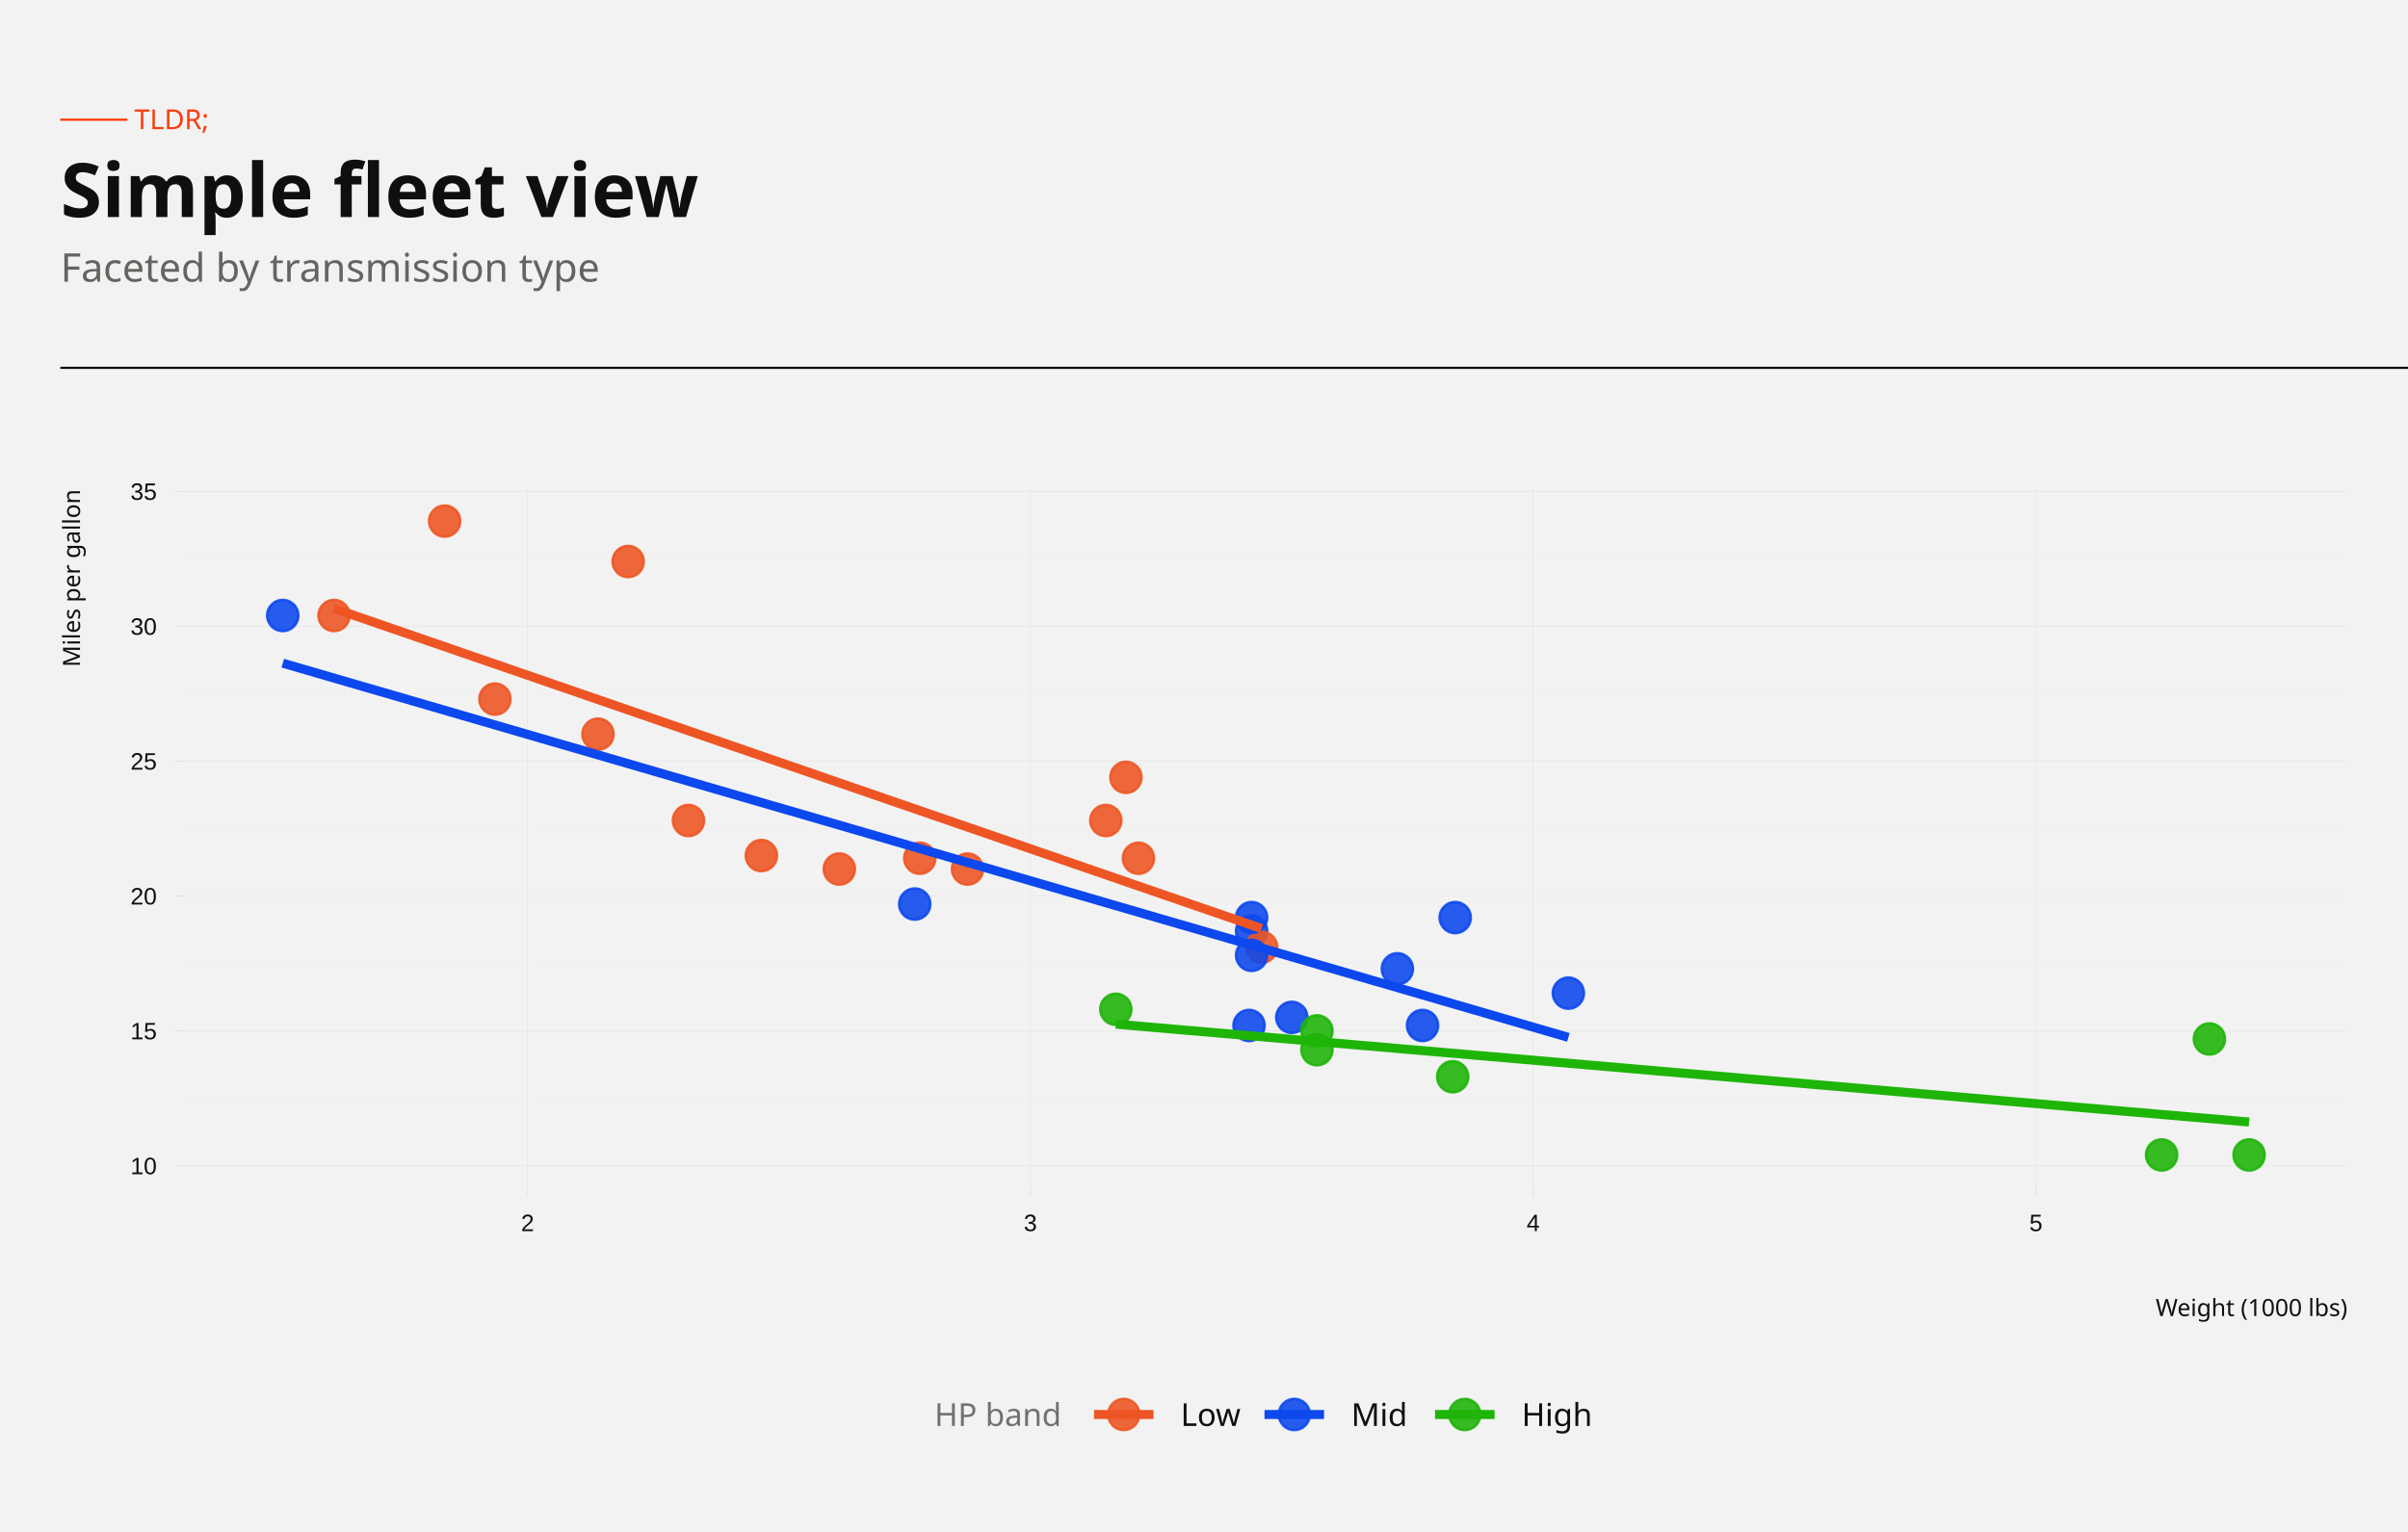
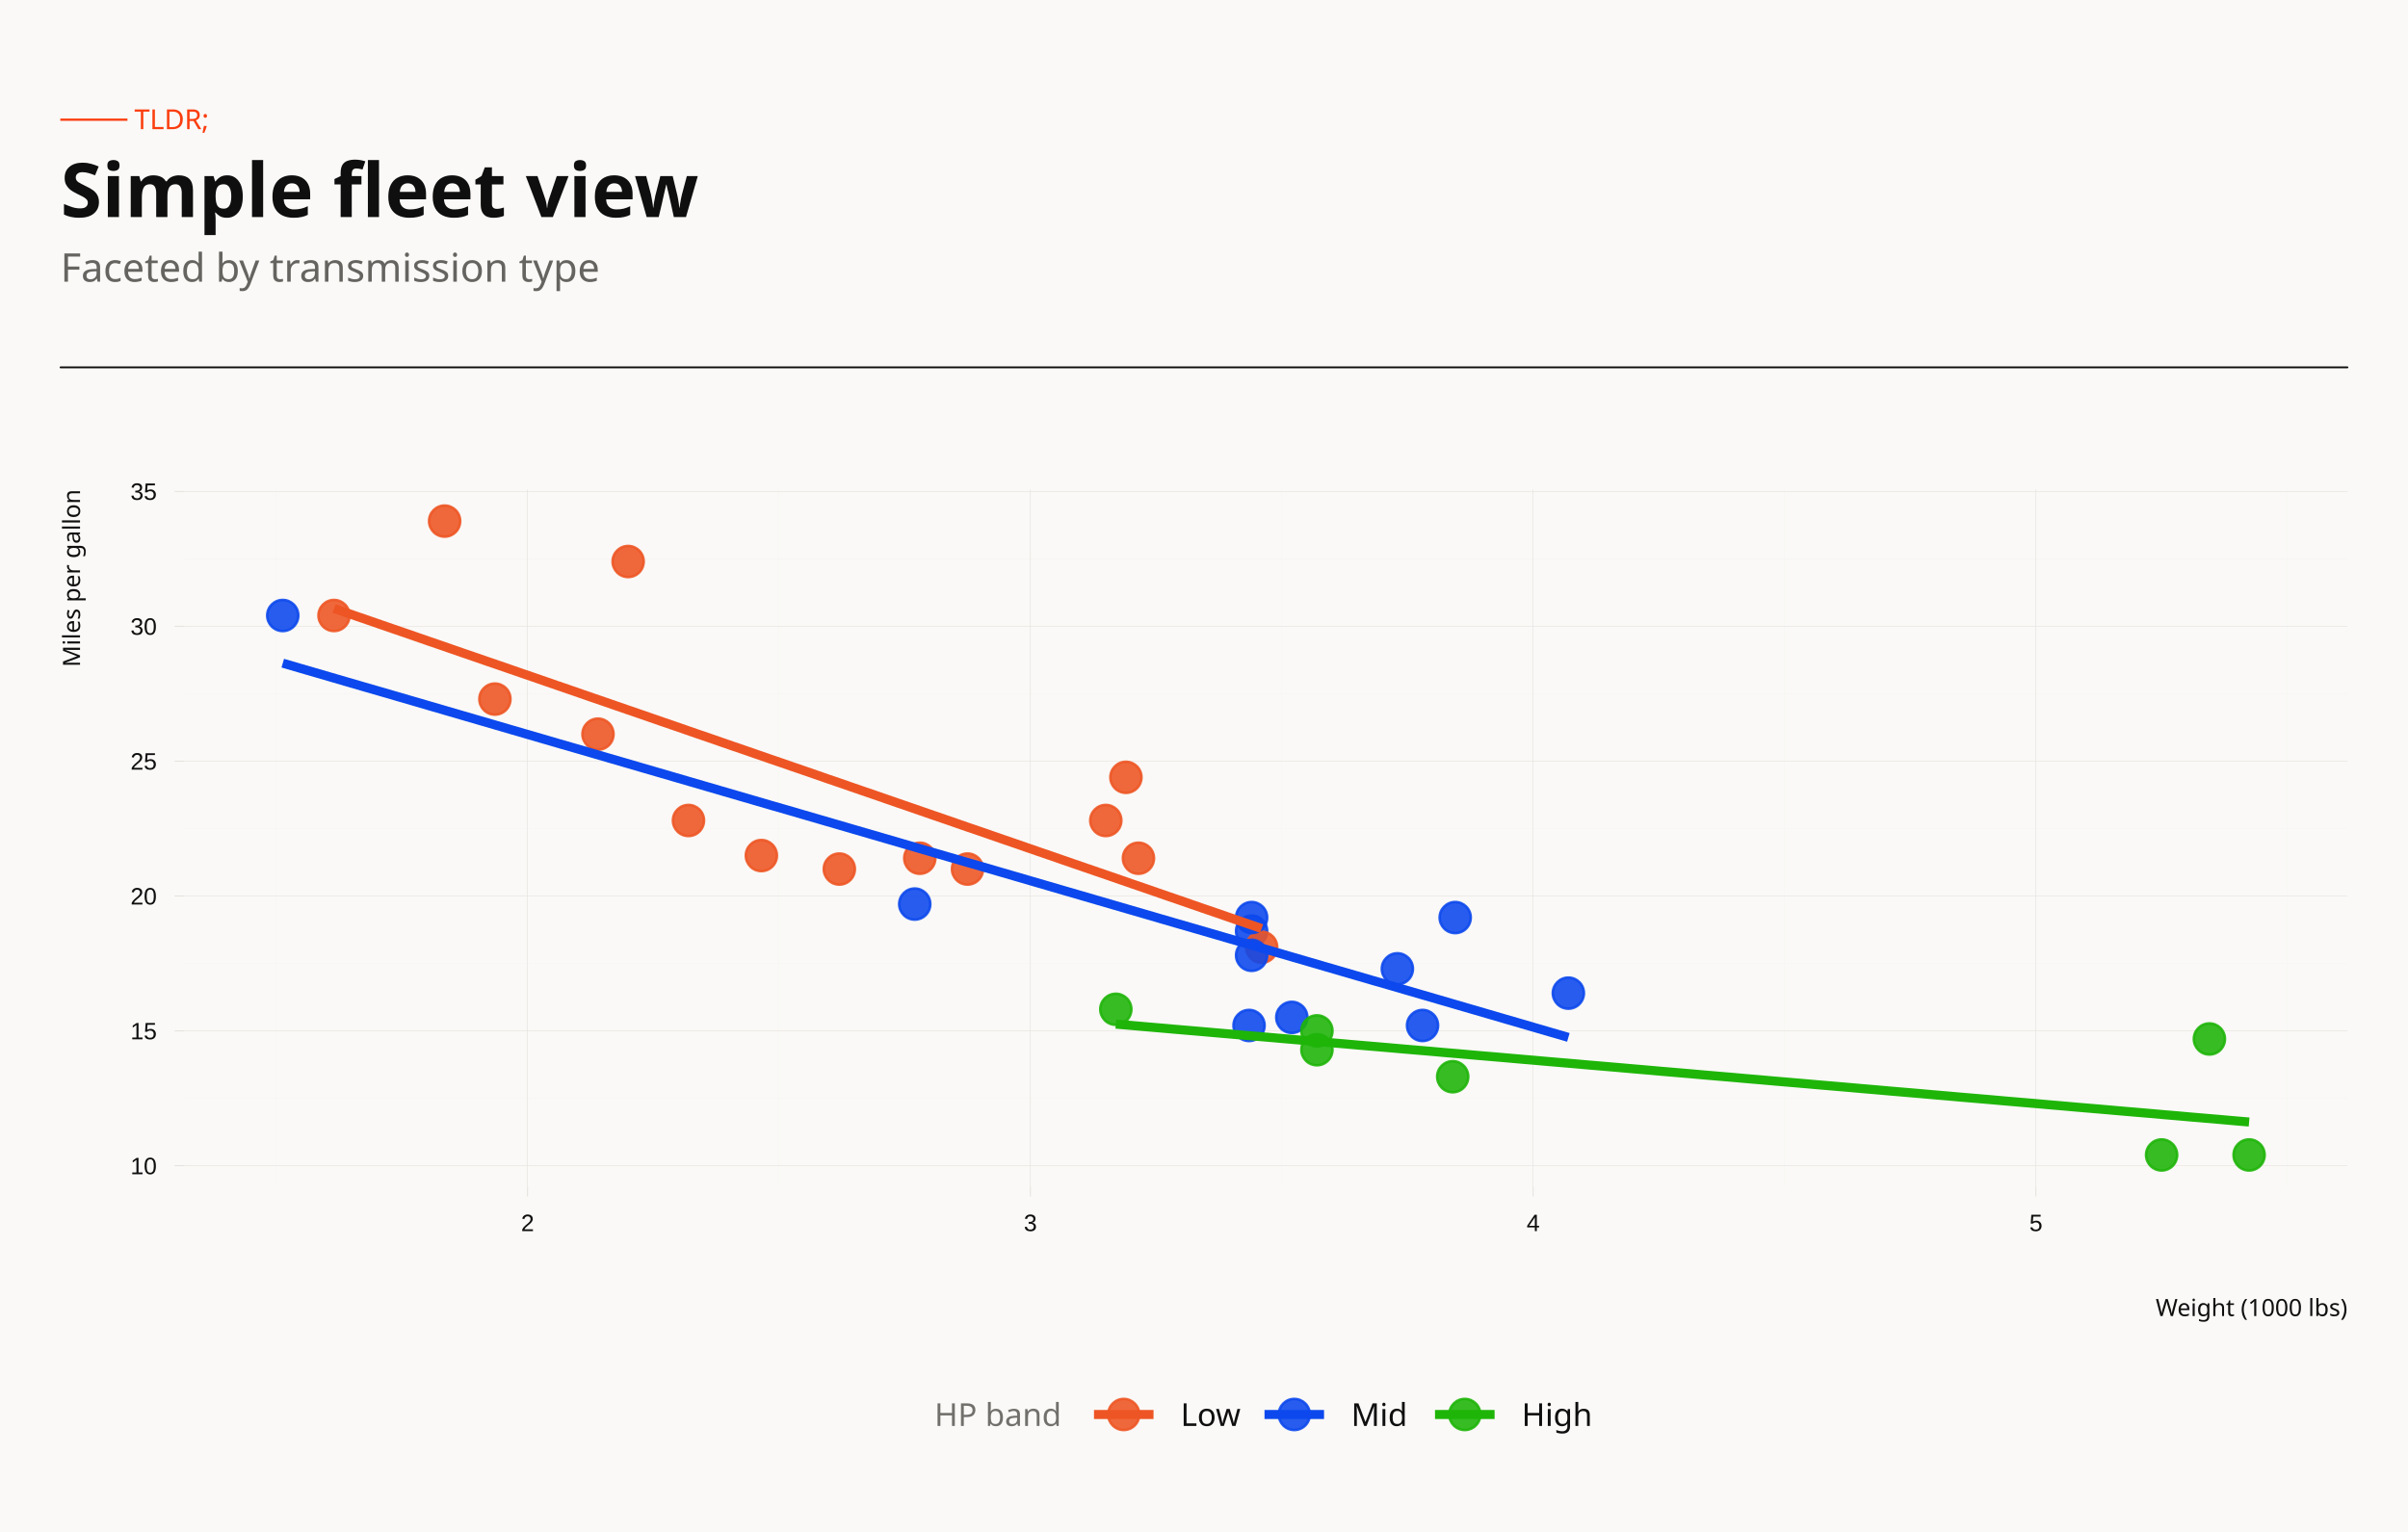
<svg xmlns="http://www.w3.org/2000/svg" width="396.00pt" height="252.00pt" viewBox="0 0 396.00 252.00">
  <g class="svglite">
    <defs>
      <style type="text/css">
    .svglite line, .svglite polyline, .svglite polygon, .svglite path, .svglite rect, .svglite circle {
      fill: none;
      stroke: #000000;
      stroke-linecap: round;
      stroke-linejoin: round;
      stroke-miterlimit: 10.00;
    }
    .svglite text {
      white-space: pre;
    }
    .svglite g.glyphgroup path {
      fill: inherit;
      stroke: none;
    }
  </style>
    </defs>
    <rect width="100%" height="100%" style="stroke: none; fill: none;" />
    <defs>
      <clipPath id="cpMC4wMHwzOTYuMDB8MC4wMHwyNTIuMDA=">
        <rect x="0.00" y="0.00" width="396.00" height="252.00" />
      </clipPath>
    </defs>
    <g clip-path="url(#cpMC4wMHwzOTYuMDB8MC4wMHwyNTIuMDA=)">
-       <rect x="0.00" y="0.00" width="396.00" height="252.00" style="stroke-width: 0.63; stroke: none; fill: #F2F2F2;" />
+       <rect x="0.00" y="0.00" width="396.00" height="252.00" style="stroke-width: 0.63; stroke: none; fill: #FAF9F7;" />
    </g>
    <defs>
      <clipPath id="cpMzAuMzN8Mzg2LjA0fDgwLjUwfDE5NS4yMA==">
        <rect x="30.33" y="80.50" width="355.71" height="114.70" />
      </clipPath>
    </defs>
    <g clip-path="url(#cpMzAuMzN8Mzg2LjA0fDgwLjUwfDE5NS4yMA==)">
-       <rect x="30.33" y="80.50" width="355.71" height="114.70" style="stroke-width: 0.63; stroke: none; fill: #F2F2F2;" />
-       <polyline points="30.33,180.67 386.04,180.67 " style="stroke-width: 0.043; stroke: #EAEAEA; stroke-linecap: butt;" />
-       <polyline points="30.33,158.48 386.04,158.48 " style="stroke-width: 0.043; stroke: #EAEAEA; stroke-linecap: butt;" />
-       <polyline points="30.33,136.30 386.04,136.30 " style="stroke-width: 0.043; stroke: #EAEAEA; stroke-linecap: butt;" />
-       <polyline points="30.33,114.11 386.04,114.11 " style="stroke-width: 0.043; stroke: #EAEAEA; stroke-linecap: butt;" />
-       <polyline points="30.33,91.93 386.04,91.93 " style="stroke-width: 0.043; stroke: #EAEAEA; stroke-linecap: butt;" />
-       <polyline points="45.42,195.20 45.42,80.50 " style="stroke-width: 0.043; stroke: #EAEAEA; stroke-linecap: butt;" />
-       <polyline points="128.10,195.20 128.10,80.50 " style="stroke-width: 0.043; stroke: #EAEAEA; stroke-linecap: butt;" />
-       <polyline points="210.79,195.20 210.79,80.50 " style="stroke-width: 0.043; stroke: #EAEAEA; stroke-linecap: butt;" />
-       <polyline points="293.47,195.20 293.47,80.50 " style="stroke-width: 0.043; stroke: #EAEAEA; stroke-linecap: butt;" />
-       <polyline points="376.15,195.20 376.15,80.50 " style="stroke-width: 0.043; stroke: #EAEAEA; stroke-linecap: butt;" />
-       <polyline points="30.33,191.76 386.04,191.76 " style="stroke-width: 0.085; stroke: #E0E0E0; stroke-linecap: butt;" />
-       <polyline points="30.33,169.58 386.04,169.58 " style="stroke-width: 0.085; stroke: #E0E0E0; stroke-linecap: butt;" />
-       <polyline points="30.33,147.39 386.04,147.39 " style="stroke-width: 0.085; stroke: #E0E0E0; stroke-linecap: butt;" />
-       <polyline points="30.33,125.21 386.04,125.21 " style="stroke-width: 0.085; stroke: #E0E0E0; stroke-linecap: butt;" />
-       <polyline points="30.33,103.02 386.04,103.02 " style="stroke-width: 0.085; stroke: #E0E0E0; stroke-linecap: butt;" />
-       <polyline points="30.33,80.84 386.04,80.84 " style="stroke-width: 0.085; stroke: #E0E0E0; stroke-linecap: butt;" />
-       <polyline points="86.76,195.20 86.76,80.50 " style="stroke-width: 0.085; stroke: #E0E0E0; stroke-linecap: butt;" />
-       <polyline points="169.45,195.20 169.45,80.50 " style="stroke-width: 0.085; stroke: #E0E0E0; stroke-linecap: butt;" />
-       <polyline points="252.13,195.20 252.13,80.50 " style="stroke-width: 0.085; stroke: #E0E0E0; stroke-linecap: butt;" />
-       <polyline points="334.81,195.20 334.81,80.50 " style="stroke-width: 0.085; stroke: #E0E0E0; stroke-linecap: butt;" />
+       <rect x="30.33" y="80.50" width="355.71" height="114.70" style="stroke-width: 0.63; stroke: none; fill: #FAF9F7;" />
+       <polyline points="30.33,180.67 386.04,180.67 " style="stroke-width: 0.043; stroke: #F1F0ED; stroke-linecap: butt;" />
+       <polyline points="30.33,158.48 386.04,158.48 " style="stroke-width: 0.043; stroke: #F1F0ED; stroke-linecap: butt;" />
+       <polyline points="30.33,136.30 386.04,136.30 " style="stroke-width: 0.043; stroke: #F1F0ED; stroke-linecap: butt;" />
+       <polyline points="30.33,114.11 386.04,114.11 " style="stroke-width: 0.043; stroke: #F1F0ED; stroke-linecap: butt;" />
+       <polyline points="30.33,91.93 386.04,91.93 " style="stroke-width: 0.043; stroke: #F1F0ED; stroke-linecap: butt;" />
+       <polyline points="45.42,195.20 45.42,80.50 " style="stroke-width: 0.043; stroke: #F1F0ED; stroke-linecap: butt;" />
+       <polyline points="128.10,195.20 128.10,80.50 " style="stroke-width: 0.043; stroke: #F1F0ED; stroke-linecap: butt;" />
+       <polyline points="210.79,195.20 210.79,80.50 " style="stroke-width: 0.043; stroke: #F1F0ED; stroke-linecap: butt;" />
+       <polyline points="293.47,195.20 293.47,80.50 " style="stroke-width: 0.043; stroke: #F1F0ED; stroke-linecap: butt;" />
+       <polyline points="376.15,195.20 376.15,80.50 " style="stroke-width: 0.043; stroke: #F1F0ED; stroke-linecap: butt;" />
+       <polyline points="30.33,191.76 386.04,191.76 " style="stroke-width: 0.085; stroke: #E2E0DA; stroke-linecap: butt;" />
+       <polyline points="30.33,169.58 386.04,169.58 " style="stroke-width: 0.085; stroke: #E2E0DA; stroke-linecap: butt;" />
+       <polyline points="30.33,147.39 386.04,147.39 " style="stroke-width: 0.085; stroke: #E2E0DA; stroke-linecap: butt;" />
+       <polyline points="30.33,125.21 386.04,125.21 " style="stroke-width: 0.085; stroke: #E2E0DA; stroke-linecap: butt;" />
+       <polyline points="30.33,103.02 386.04,103.02 " style="stroke-width: 0.085; stroke: #E2E0DA; stroke-linecap: butt;" />
+       <polyline points="30.33,80.84 386.04,80.84 " style="stroke-width: 0.085; stroke: #E2E0DA; stroke-linecap: butt;" />
+       <polyline points="86.76,195.20 86.76,80.50 " style="stroke-width: 0.085; stroke: #E2E0DA; stroke-linecap: butt;" />
+       <polyline points="169.45,195.20 169.45,80.50 " style="stroke-width: 0.085; stroke: #E2E0DA; stroke-linecap: butt;" />
+       <polyline points="252.13,195.20 252.13,80.50 " style="stroke-width: 0.085; stroke: #E2E0DA; stroke-linecap: butt;" />
+       <polyline points="334.81,195.20 334.81,80.50 " style="stroke-width: 0.085; stroke: #E2E0DA; stroke-linecap: butt;" />
      <circle cx="138.03" cy="142.96" r="2.56" style="stroke-width: 0.42; stroke: #EE5524; stroke-opacity: 0.88; fill: #EE5524; fill-opacity: 0.88;" />
      <circle cx="159.11" cy="142.96" r="2.56" style="stroke-width: 0.42; stroke: #EE5524; stroke-opacity: 0.88; fill: #EE5524; fill-opacity: 0.88;" />
      <circle cx="113.22" cy="134.97" r="2.56" style="stroke-width: 0.42; stroke: #EE5524; stroke-opacity: 0.88; fill: #EE5524; fill-opacity: 0.88;" />
      <circle cx="187.22" cy="141.18" r="2.56" style="stroke-width: 0.42; stroke: #EE5524; stroke-opacity: 0.88; fill: #EE5524; fill-opacity: 0.88;" />
      <circle cx="205.83" cy="153.16" r="2.56" style="stroke-width: 0.42; stroke: #0C48ED; stroke-opacity: 0.88; fill: #0C48ED; fill-opacity: 0.88;" />
      <circle cx="207.48" cy="155.82" r="2.56" style="stroke-width: 0.42; stroke: #EE5524; stroke-opacity: 0.88; fill: #EE5524; fill-opacity: 0.88;" />
      <circle cx="216.57" cy="172.68" r="2.56" style="stroke-width: 0.42; stroke: #1EB508; stroke-opacity: 0.88; fill: #1EB508; fill-opacity: 0.88;" />
      <circle cx="185.16" cy="127.87" r="2.56" style="stroke-width: 0.42; stroke: #EE5524; stroke-opacity: 0.88; fill: #EE5524; fill-opacity: 0.88;" />
      <circle cx="181.85" cy="134.97" r="2.56" style="stroke-width: 0.42; stroke: #EE5524; stroke-opacity: 0.88; fill: #EE5524; fill-opacity: 0.88;" />
      <circle cx="205.83" cy="150.94" r="2.56" style="stroke-width: 0.42; stroke: #0C48ED; stroke-opacity: 0.88; fill: #0C48ED; fill-opacity: 0.88;" />
      <circle cx="205.83" cy="157.15" r="2.56" style="stroke-width: 0.42; stroke: #0C48ED; stroke-opacity: 0.88; fill: #0C48ED; fill-opacity: 0.88;" />
      <circle cx="257.92" cy="163.37" r="2.56" style="stroke-width: 0.42; stroke: #0C48ED; stroke-opacity: 0.88; fill: #0C48ED; fill-opacity: 0.88;" />
      <circle cx="229.80" cy="159.37" r="2.56" style="stroke-width: 0.42; stroke: #0C48ED; stroke-opacity: 0.88; fill: #0C48ED; fill-opacity: 0.88;" />
      <circle cx="233.94" cy="168.69" r="2.56" style="stroke-width: 0.42; stroke: #0C48ED; stroke-opacity: 0.88; fill: #0C48ED; fill-opacity: 0.88;" />
      <circle cx="355.48" cy="189.99" r="2.56" style="stroke-width: 0.42; stroke: #1EB508; stroke-opacity: 0.88; fill: #1EB508; fill-opacity: 0.88;" />
      <circle cx="369.87" cy="189.99" r="2.56" style="stroke-width: 0.42; stroke: #1EB508; stroke-opacity: 0.88; fill: #1EB508; fill-opacity: 0.88;" />
      <circle cx="363.34" cy="170.91" r="2.56" style="stroke-width: 0.42; stroke: #1EB508; stroke-opacity: 0.88; fill: #1EB508; fill-opacity: 0.88;" />
      <circle cx="103.30" cy="92.37" r="2.56" style="stroke-width: 0.42; stroke: #EE5524; stroke-opacity: 0.88; fill: #EE5524; fill-opacity: 0.88;" />
      <circle cx="54.93" cy="101.25" r="2.56" style="stroke-width: 0.42; stroke: #EE5524; stroke-opacity: 0.88; fill: #EE5524; fill-opacity: 0.88;" />
      <circle cx="73.12" cy="85.72" r="2.56" style="stroke-width: 0.42; stroke: #EE5524; stroke-opacity: 0.88; fill: #EE5524; fill-opacity: 0.88;" />
      <circle cx="125.21" cy="140.74" r="2.56" style="stroke-width: 0.42; stroke: #EE5524; stroke-opacity: 0.88; fill: #EE5524; fill-opacity: 0.88;" />
      <circle cx="212.44" cy="167.36" r="2.56" style="stroke-width: 0.42; stroke: #0C48ED; stroke-opacity: 0.88; fill: #0C48ED; fill-opacity: 0.88;" />
      <circle cx="205.41" cy="168.69" r="2.56" style="stroke-width: 0.42; stroke: #0C48ED; stroke-opacity: 0.88; fill: #0C48ED; fill-opacity: 0.88;" />
      <circle cx="238.90" cy="177.12" r="2.56" style="stroke-width: 0.42; stroke: #1EB508; stroke-opacity: 0.88; fill: #1EB508; fill-opacity: 0.88;" />
      <circle cx="239.31" cy="150.94" r="2.56" style="stroke-width: 0.42; stroke: #0C48ED; stroke-opacity: 0.88; fill: #0C48ED; fill-opacity: 0.88;" />
      <circle cx="81.39" cy="115.00" r="2.56" style="stroke-width: 0.42; stroke: #EE5524; stroke-opacity: 0.88; fill: #EE5524; fill-opacity: 0.88;" />
      <circle cx="98.34" cy="120.77" r="2.56" style="stroke-width: 0.42; stroke: #EE5524; stroke-opacity: 0.88; fill: #EE5524; fill-opacity: 0.88;" />
      <circle cx="46.50" cy="101.25" r="2.56" style="stroke-width: 0.42; stroke: #0C48ED; stroke-opacity: 0.88; fill: #0C48ED; fill-opacity: 0.88;" />
      <circle cx="183.50" cy="166.03" r="2.56" style="stroke-width: 0.42; stroke: #1EB508; stroke-opacity: 0.88; fill: #1EB508; fill-opacity: 0.88;" />
      <circle cx="150.43" cy="148.72" r="2.56" style="stroke-width: 0.42; stroke: #0C48ED; stroke-opacity: 0.88; fill: #0C48ED; fill-opacity: 0.88;" />
      <circle cx="216.57" cy="169.58" r="2.56" style="stroke-width: 0.42; stroke: #1EB508; stroke-opacity: 0.88; fill: #1EB508; fill-opacity: 0.88;" />
      <circle cx="151.26" cy="141.18" r="2.56" style="stroke-width: 0.42; stroke: #EE5524; stroke-opacity: 0.88; fill: #EE5524; fill-opacity: 0.88;" />
      <polyline points="54.93,100.09 56.86,100.76 58.79,101.43 60.72,102.09 62.65,102.76 64.59,103.43 66.52,104.09 68.45,104.76 70.38,105.43 72.31,106.09 74.24,106.76 76.17,107.43 78.10,108.09 80.03,108.76 81.96,109.42 83.90,110.09 85.83,110.76 87.76,111.42 89.69,112.09 91.62,112.76 93.55,113.42 95.48,114.09 97.41,114.76 99.34,115.42 101.27,116.09 103.21,116.76 105.14,117.42 107.07,118.09 109.00,118.76 110.93,119.42 112.86,120.09 114.79,120.76 116.72,121.42 118.65,122.09 120.58,122.76 122.52,123.42 124.45,124.09 126.38,124.76 128.31,125.42 130.24,126.09 132.17,126.75 134.10,127.42 136.03,128.09 137.96,128.75 139.89,129.42 141.83,130.09 143.76,130.75 145.69,131.42 147.62,132.09 149.55,132.75 151.48,133.42 153.41,134.09 155.34,134.75 157.27,135.42 159.20,136.09 161.14,136.75 163.07,137.42 165.00,138.09 166.93,138.75 168.86,139.42 170.79,140.09 172.72,140.75 174.65,141.42 176.58,142.09 178.51,142.75 180.45,143.42 182.38,144.08 184.31,144.75 186.24,145.42 188.17,146.08 190.10,146.75 192.03,147.42 193.96,148.08 195.89,148.75 197.82,149.42 199.76,150.08 201.69,150.75 203.62,151.42 205.55,152.08 207.48,152.75 " style="stroke-width: 1.49; stroke: #EE5524; stroke-linecap: butt;" />
      <polyline points="46.50,109.09 49.17,109.87 51.85,110.65 54.53,111.43 57.20,112.21 59.88,112.99 62.55,113.76 65.23,114.54 67.91,115.32 70.58,116.10 73.26,116.88 75.93,117.66 78.61,118.44 81.29,119.22 83.96,120.00 86.64,120.78 89.32,121.56 91.99,122.34 94.67,123.11 97.34,123.89 100.02,124.67 102.70,125.45 105.37,126.23 108.05,127.01 110.73,127.79 113.40,128.57 116.08,129.35 118.75,130.13 121.43,130.91 124.11,131.69 126.78,132.47 129.46,133.24 132.13,134.02 134.81,134.80 137.49,135.58 140.16,136.36 142.84,137.14 145.52,137.92 148.19,138.70 150.87,139.48 153.54,140.26 156.22,141.04 158.90,141.82 161.57,142.59 164.25,143.37 166.93,144.15 169.60,144.93 172.28,145.71 174.95,146.49 177.63,147.27 180.31,148.05 182.98,148.83 185.66,149.61 188.34,150.39 191.01,151.17 193.69,151.95 196.36,152.72 199.04,153.50 201.72,154.28 204.39,155.06 207.07,155.84 209.74,156.62 212.42,157.40 215.10,158.18 217.77,158.96 220.45,159.74 223.13,160.52 225.80,161.30 228.48,162.07 231.15,162.85 233.83,163.63 236.51,164.41 239.18,165.19 241.86,165.97 244.54,166.75 247.21,167.53 249.89,168.31 252.56,169.09 255.24,169.87 257.92,170.65 " style="stroke-width: 1.49; stroke: #0C48ED; stroke-linecap: butt;" />
      <polyline points="183.50,168.47 185.86,168.67 188.22,168.88 190.58,169.08 192.94,169.29 195.30,169.49 197.66,169.69 200.02,169.90 202.37,170.10 204.73,170.31 207.09,170.51 209.45,170.71 211.81,170.92 214.17,171.12 216.53,171.32 218.89,171.53 221.25,171.73 223.61,171.94 225.97,172.14 228.32,172.34 230.68,172.55 233.04,172.75 235.40,172.95 237.76,173.16 240.12,173.36 242.48,173.57 244.84,173.77 247.20,173.97 249.56,174.18 251.91,174.38 254.27,174.59 256.63,174.79 258.99,174.99 261.35,175.20 263.71,175.40 266.07,175.60 268.43,175.81 270.79,176.01 273.15,176.22 275.51,176.42 277.86,176.62 280.22,176.83 282.58,177.03 284.94,177.23 287.30,177.44 289.66,177.64 292.02,177.85 294.38,178.05 296.74,178.25 299.10,178.46 301.46,178.66 303.81,178.86 306.17,179.07 308.53,179.27 310.89,179.48 313.25,179.68 315.61,179.88 317.97,180.09 320.33,180.29 322.69,180.50 325.05,180.70 327.41,180.90 329.76,181.11 332.12,181.31 334.48,181.51 336.84,181.72 339.20,181.92 341.56,182.13 343.92,182.33 346.28,182.53 348.64,182.74 351.00,182.94 353.36,183.14 355.71,183.35 358.07,183.55 360.43,183.76 362.79,183.96 365.15,184.16 367.51,184.37 369.87,184.57 " style="stroke-width: 1.49; stroke: #1EB508; stroke-linecap: butt;" />
    </g>
    <g clip-path="url(#cpMC4wMHwzOTYuMDB8MC4wMHwyNTIuMDA=)">
      <text x="25.79" y="193.16" text-anchor="end" style="font-size: 3.90px;fill: #0F0F0F; font-family: &quot;Arial&quot;;" textLength="4.31px" lengthAdjust="spacingAndGlyphs">10</text>
      <text x="25.79" y="170.97" text-anchor="end" style="font-size: 3.90px;fill: #0F0F0F; font-family: &quot;Arial&quot;;" textLength="4.31px" lengthAdjust="spacingAndGlyphs">15</text>
      <text x="25.79" y="148.79" text-anchor="end" style="font-size: 3.90px;fill: #0F0F0F; font-family: &quot;Arial&quot;;" textLength="4.31px" lengthAdjust="spacingAndGlyphs">20</text>
      <text x="25.79" y="126.60" text-anchor="end" style="font-size: 3.90px;fill: #0F0F0F; font-family: &quot;Arial&quot;;" textLength="4.31px" lengthAdjust="spacingAndGlyphs">25</text>
      <text x="25.79" y="104.42" text-anchor="end" style="font-size: 3.90px;fill: #0F0F0F; font-family: &quot;Arial&quot;;" textLength="4.31px" lengthAdjust="spacingAndGlyphs">30</text>
      <text x="25.79" y="82.23" text-anchor="end" style="font-size: 3.90px;fill: #0F0F0F; font-family: &quot;Arial&quot;;" textLength="4.31px" lengthAdjust="spacingAndGlyphs">35</text>
-       <polyline points="28.71,191.76 30.33,191.76 " style="stroke-width: 0.15; stroke: #E0E0E0; stroke-linecap: butt;" />
-       <polyline points="28.71,169.58 30.33,169.58 " style="stroke-width: 0.15; stroke: #E0E0E0; stroke-linecap: butt;" />
-       <polyline points="28.71,147.39 30.33,147.39 " style="stroke-width: 0.15; stroke: #E0E0E0; stroke-linecap: butt;" />
-       <polyline points="28.71,125.21 30.33,125.21 " style="stroke-width: 0.15; stroke: #E0E0E0; stroke-linecap: butt;" />
-       <polyline points="28.71,103.02 30.33,103.02 " style="stroke-width: 0.15; stroke: #E0E0E0; stroke-linecap: butt;" />
-       <polyline points="28.71,80.84 30.33,80.84 " style="stroke-width: 0.15; stroke: #E0E0E0; stroke-linecap: butt;" />
-       <polyline points="86.76,196.82 86.76,195.20 " style="stroke-width: 0.15; stroke: #E0E0E0; stroke-linecap: butt;" />
-       <polyline points="169.45,196.82 169.45,195.20 " style="stroke-width: 0.15; stroke: #E0E0E0; stroke-linecap: butt;" />
-       <polyline points="252.13,196.82 252.13,195.20 " style="stroke-width: 0.15; stroke: #E0E0E0; stroke-linecap: butt;" />
-       <polyline points="334.81,196.82 334.81,195.20 " style="stroke-width: 0.15; stroke: #E0E0E0; stroke-linecap: butt;" />
+       <polyline points="28.71,191.76 30.33,191.76 " style="stroke-width: 0.15; stroke: #E2E0DA; stroke-linecap: butt;" />
+       <polyline points="28.71,169.58 30.33,169.58 " style="stroke-width: 0.15; stroke: #E2E0DA; stroke-linecap: butt;" />
+       <polyline points="28.71,147.39 30.33,147.39 " style="stroke-width: 0.15; stroke: #E2E0DA; stroke-linecap: butt;" />
+       <polyline points="28.71,125.21 30.33,125.21 " style="stroke-width: 0.15; stroke: #E2E0DA; stroke-linecap: butt;" />
+       <polyline points="28.71,103.02 30.33,103.02 " style="stroke-width: 0.15; stroke: #E2E0DA; stroke-linecap: butt;" />
+       <polyline points="28.71,80.84 30.33,80.84 " style="stroke-width: 0.15; stroke: #E2E0DA; stroke-linecap: butt;" />
+       <polyline points="86.76,196.82 86.76,195.20 " style="stroke-width: 0.15; stroke: #E2E0DA; stroke-linecap: butt;" />
+       <polyline points="169.45,196.82 169.45,195.20 " style="stroke-width: 0.15; stroke: #E2E0DA; stroke-linecap: butt;" />
+       <polyline points="252.13,196.82 252.13,195.20 " style="stroke-width: 0.15; stroke: #E2E0DA; stroke-linecap: butt;" />
+       <polyline points="334.81,196.82 334.81,195.20 " style="stroke-width: 0.15; stroke: #E2E0DA; stroke-linecap: butt;" />
      <text x="86.76" y="202.52" text-anchor="middle" style="font-size: 3.90px;fill: #0F0F0F; font-family: &quot;Arial&quot;;" textLength="2.16px" lengthAdjust="spacingAndGlyphs">2</text>
      <text x="169.45" y="202.52" text-anchor="middle" style="font-size: 3.90px;fill: #0F0F0F; font-family: &quot;Arial&quot;;" textLength="2.16px" lengthAdjust="spacingAndGlyphs">3</text>
      <text x="252.13" y="202.52" text-anchor="middle" style="font-size: 3.90px;fill: #0F0F0F; font-family: &quot;Arial&quot;;" textLength="2.16px" lengthAdjust="spacingAndGlyphs">4</text>
      <text x="334.81" y="202.52" text-anchor="middle" style="font-size: 3.90px;fill: #0F0F0F; font-family: &quot;Arial&quot;;" textLength="2.16px" lengthAdjust="spacingAndGlyphs">5</text>
      <text x="386.04" y="216.49" text-anchor="end" style="font-size: 3.90px; font-weight: 100;fill: #0F0F0F; font-family: &quot;JetBrains Mono&quot;;" textLength="39.58px" lengthAdjust="spacingAndGlyphs">Weight (1000 lbs)</text>
      <text transform="translate(13.16,80.50) rotate(-90)" text-anchor="end" style="font-size: 3.90px; font-weight: 100;fill: #0F0F0F; font-family: &quot;JetBrains Mono&quot;;" textLength="37.25px" lengthAdjust="spacingAndGlyphs">Miles per gallon</text>
      <rect x="150.44" y="223.32" width="115.48" height="18.72" style="stroke-width: 0.75; stroke: none;" />
-       <rect x="150.44" y="223.32" width="115.48" height="18.72" style="stroke-width: 0.63; stroke: none; fill: #F2F2F2;" />
+       <rect x="150.44" y="223.32" width="115.48" height="18.72" style="stroke-width: 0.63; stroke: none; fill: #FAF9F7;" />
      <text x="153.68" y="234.57" style="font-size: 5.20px;fill: #71706C; font-family: &quot;JetBrains Mono&quot;;" textLength="21.77px" lengthAdjust="spacingAndGlyphs">HP band</text>
-       <rect x="178.68" y="226.56" width="12.24" height="12.24" style="stroke-width: 0.63; stroke: none; fill: #F2F2F2;" />
+       <rect x="178.68" y="226.56" width="12.24" height="12.24" style="stroke-width: 0.63; stroke: none; fill: #FAF9F7;" />
      <circle cx="184.80" cy="232.68" r="2.56" style="stroke-width: 0.42; stroke: #EE5524; stroke-opacity: 0.88; fill: #EE5524; fill-opacity: 0.88;" />
      <line x1="179.91" y1="232.68" x2="189.70" y2="232.68" style="stroke-width: 1.49; stroke: #EE5524; stroke-linecap: butt;" />
-       <rect x="206.73" y="226.56" width="12.24" height="12.24" style="stroke-width: 0.63; stroke: none; fill: #F2F2F2;" />
+       <rect x="206.73" y="226.56" width="12.24" height="12.24" style="stroke-width: 0.63; stroke: none; fill: #FAF9F7;" />
      <circle cx="212.85" cy="232.68" r="2.56" style="stroke-width: 0.42; stroke: #0C48ED; stroke-opacity: 0.88; fill: #0C48ED; fill-opacity: 0.88;" />
      <line x1="207.95" y1="232.68" x2="217.74" y2="232.68" style="stroke-width: 1.49; stroke: #0C48ED; stroke-linecap: butt;" />
-       <rect x="234.77" y="226.56" width="12.24" height="12.24" style="stroke-width: 0.63; stroke: none; fill: #F2F2F2;" />
+       <rect x="234.77" y="226.56" width="12.24" height="12.24" style="stroke-width: 0.63; stroke: none; fill: #FAF9F7;" />
      <circle cx="240.89" cy="232.68" r="2.56" style="stroke-width: 0.42; stroke: #1EB508; stroke-opacity: 0.88; fill: #1EB508; fill-opacity: 0.88;" />
      <line x1="235.99" y1="232.68" x2="245.79" y2="232.68" style="stroke-width: 1.49; stroke: #1EB508; stroke-linecap: butt;" />
      <text x="194.16" y="234.57" style="font-size: 5.20px;fill: #0F0F0F; font-family: &quot;JetBrains Mono&quot;;" textLength="9.33px" lengthAdjust="spacingAndGlyphs">Low</text>
      <text x="222.20" y="234.57" style="font-size: 5.20px;fill: #0F0F0F; font-family: &quot;JetBrains Mono&quot;;" textLength="9.33px" lengthAdjust="spacingAndGlyphs">Mid</text>
      <text x="250.25" y="234.57" style="font-size: 5.20px;fill: #0F0F0F; font-family: &quot;JetBrains Mono&quot;;" textLength="12.44px" lengthAdjust="spacingAndGlyphs">High</text>
      <text x="9.96" y="46.33" style="font-size: 6.50px;fill: #656460; font-family: &quot;Satoshi&quot;;" textLength="82.11px" lengthAdjust="spacingAndGlyphs">Faceted by transmission type</text>
-       <text x="9.96" y="61.97" style="font-size: 4.23px;fill: #0F0F0F; font-family: &quot;JetBrains Mono&quot;;" textLength="1012.50px" lengthAdjust="spacingAndGlyphs">────────────────────────────────────────────────────────────────────────────────────────────────────────────────────────────────────────────────────────────────────────────────────────────────────────────────────────────────────────────────────────────────────────────────────────────────────────────────────────────────────────────────────────────────────────────────────────────────────────────────</text>
+       <polyline points="9.96,60.43 386.04,60.43 " style="stroke-width: 0.30; stroke: #0F0F0F;" />
      <text x="9.96" y="35.70" style="font-size: 12.35px; font-weight: 600;fill: #0F0F0F; font-family: &quot;Archivo&quot;;" textLength="94.80px" lengthAdjust="spacingAndGlyphs">Simple fleet view</text>
      <text x="9.96" y="21.25" style="font-size: 4.55px;fill: #FB3D0E; font-family: &quot;JetBrains Mono&quot;;" textLength="27.34px" lengthAdjust="spacingAndGlyphs">──── TLDR;</text>
    </g>
  </g>
</svg>
